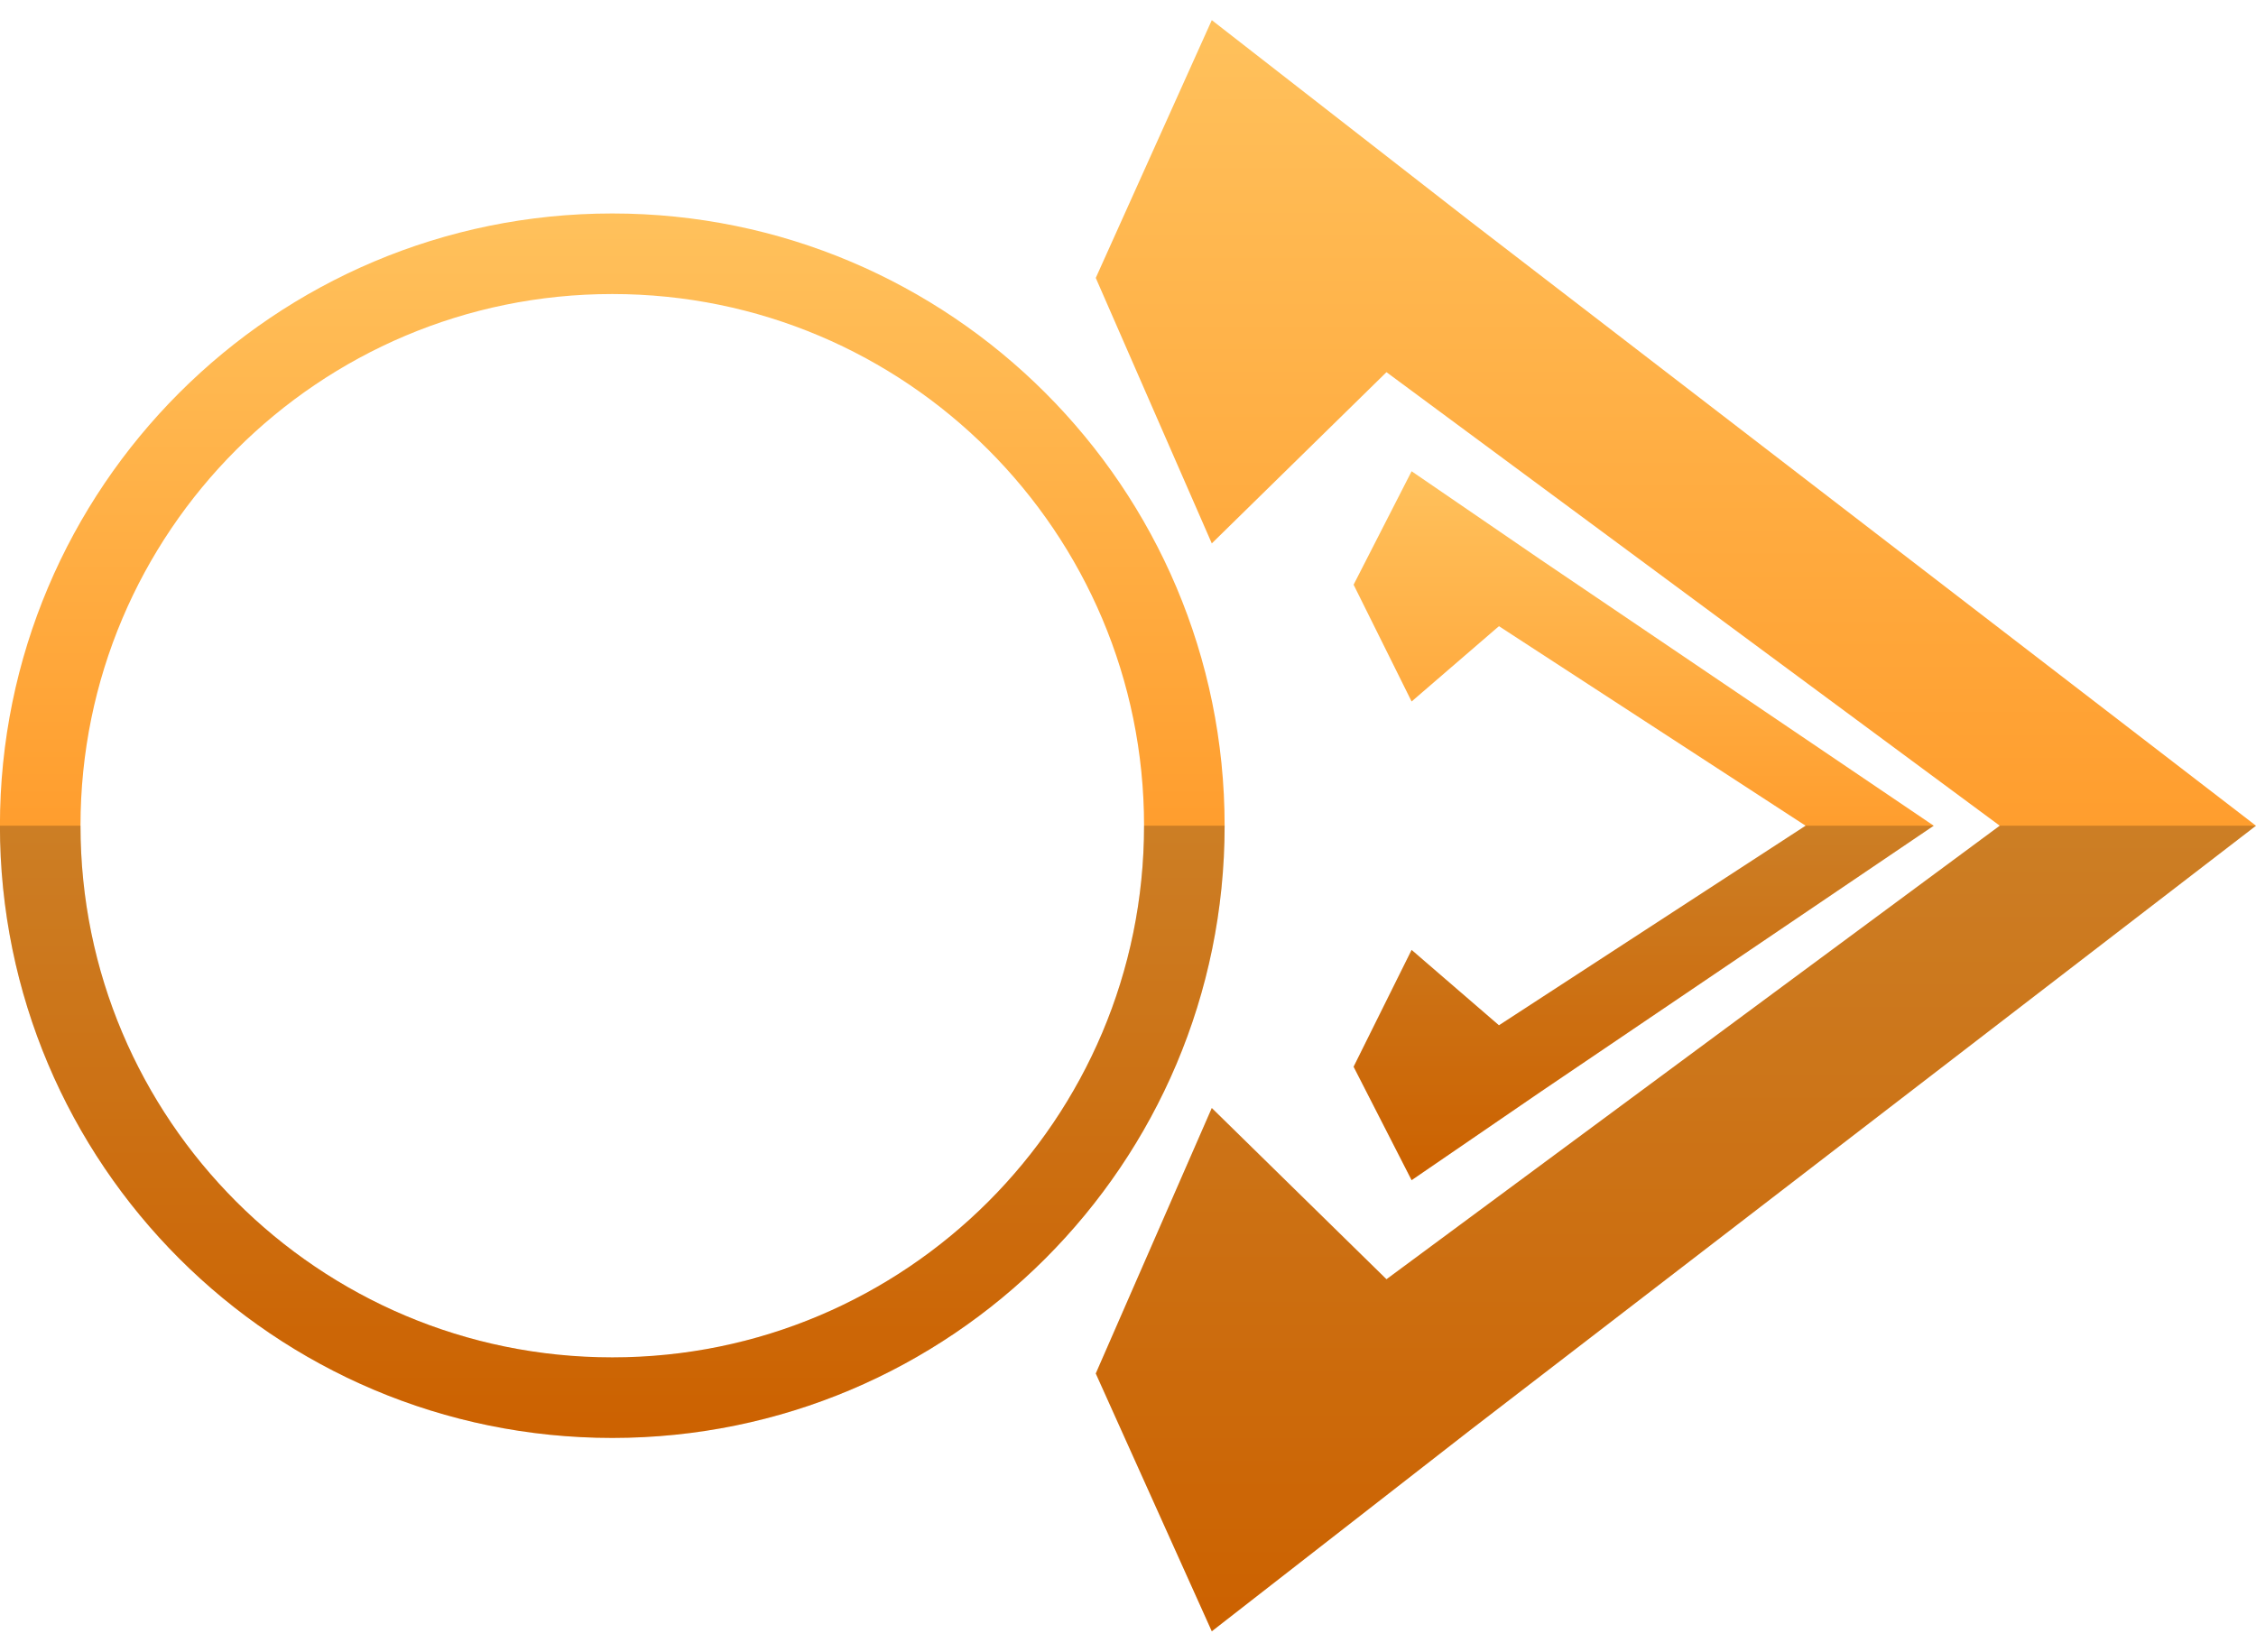
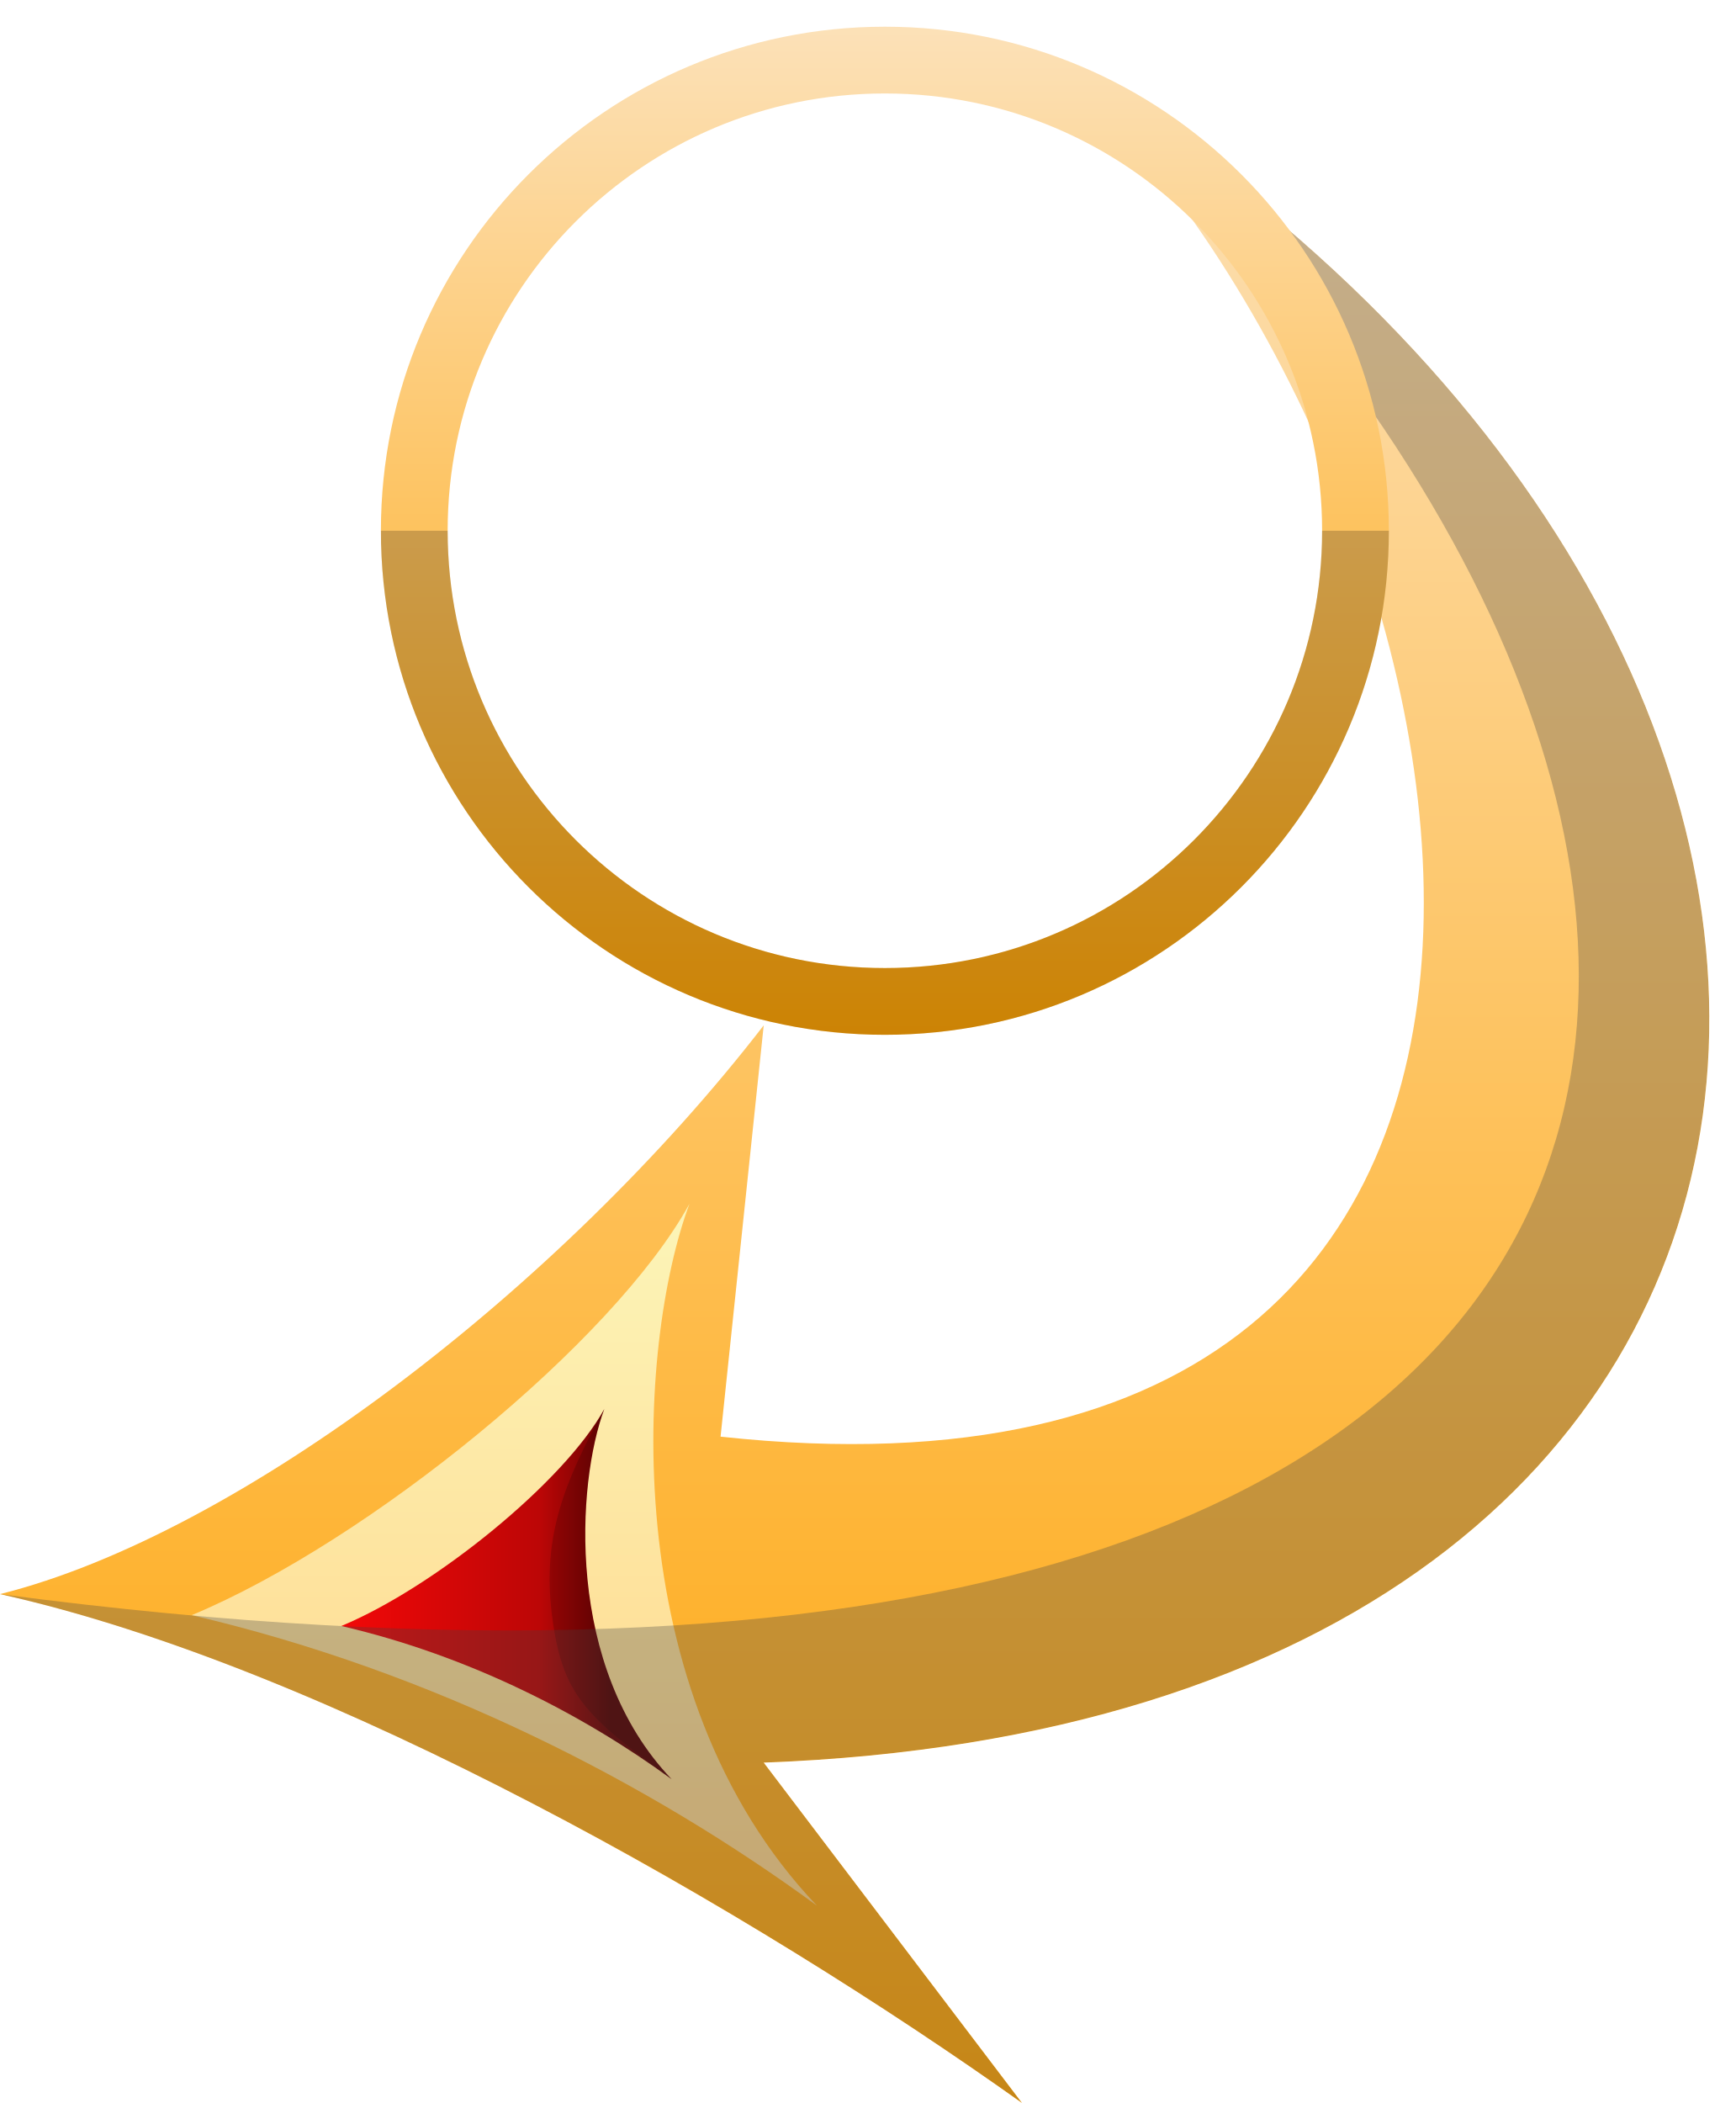
- <svg xmlns="http://www.w3.org/2000/svg" width="56" height="41" viewBox="0 0 56 41" fill="none">
-   <path fill-rule="evenodd" clip-rule="evenodd" d="M36.49 5.491L30.08 0.5L27.2 6.9L30.08 13.491L34.416 9.24L49.639 20.5L34.416 31.76L30.08 27.509L27.2 34.1L30.08 40.5L36.49 35.509L56 20.5L36.49 5.491Z" fill="url(#paint0_linear_171_170)" />
-   <path fill-rule="evenodd" clip-rule="evenodd" d="M38.245 13.896L35.04 11.7L33.6 14.516L35.04 17.416L37.208 15.546L44.82 20.5L37.208 25.455L35.04 23.584L33.6 26.484L35.04 29.3L38.245 27.104L48 20.5L38.245 13.896Z" fill="url(#paint1_linear_171_170)" />
-   <circle cx="15.2" cy="15.2" r="14.2" transform="matrix(-1 0 0 1 30.3984 5.2998)" stroke="url(#paint2_linear_171_170)" stroke-width="2" />
-   <mask id="mask0_171_170" style="mask-type:alpha" maskUnits="userSpaceOnUse" x="-1" y="0" width="57" height="41">
-     <path fill-rule="evenodd" clip-rule="evenodd" d="M36.49 5.491L30.08 0.5L27.2 6.9L30.08 13.491L34.416 9.24L49.639 20.5L34.416 31.76L30.08 27.509L27.2 34.1L30.08 40.5L36.49 35.509L56 20.5L36.49 5.491Z" fill="#EAD4B0" />
-     <path fill-rule="evenodd" clip-rule="evenodd" d="M38.245 13.896L35.04 11.7L33.6 14.516L35.04 17.416L37.208 15.546L44.82 20.5L37.208 25.455L35.04 23.584L33.6 26.484L35.04 29.3L38.245 27.104L48 20.5L38.245 13.896Z" fill="#EAD4B0" />
-     <circle cx="15.2" cy="15.2" r="14.2" transform="matrix(-1 0 0 1 30.3984 5.2998)" stroke="#EAD4B0" stroke-width="2" />
+ <svg xmlns="http://www.w3.org/2000/svg" width="52" height="63" viewBox="0 0 52 63" fill="none">
+   <path d="M31.75 1.919C44.837 14.374 51.048 46.227 21.589 43.038L22.882 30.716C16.801 38.588 7.174 45.961 0 47.755C9.865 49.947 22.526 57.233 30.621 63L22.882 52.803C57.624 51.508 60.215 19.323 31.75 1.919Z" fill="url(#paint0_linear_994_158)" />
+   <path d="M5.743 48.386C11.042 46.178 18.398 40.182 20.657 36.063C19.096 40.248 18.398 50.711 24.476 57.088C19.486 53.433 13.017 50.08 5.743 48.386Z" fill="url(#paint1_linear_994_158)" />
+   <path d="M10.227 48.71C13.027 47.545 16.914 44.381 18.107 42.208C17.282 44.416 16.914 49.937 20.125 53.302C17.488 51.373 14.071 49.604 10.227 48.71Z" fill="url(#paint2_linear_994_158)" />
+   <mask id="mask0_994_158" style="mask-type:alpha" maskUnits="userSpaceOnUse" x="10" y="42" width="11" height="12">
+     <path d="M10.227 48.71C13.027 47.545 16.914 44.381 18.107 42.208C17.282 44.416 16.914 49.937 20.125 53.302C17.488 51.373 14.071 49.604 10.227 48.71Z" fill="url(#paint3_linear_994_158)" />
  </mask>
-   <g mask="url(#mask0_171_170)">
-     <rect width="57.6" height="20" transform="matrix(-1 0 0 1 56 20.5)" fill="black" fill-opacity="0.2" />
+   <g mask="url(#mask0_994_158)">
+     <path d="M16.538 48.386C16.239 46.028 16.913 44.381 18.107 42.208C17.282 44.416 16.913 49.937 20.125 53.302C17.488 51.373 16.837 50.744 16.538 48.386Z" fill="black" fill-opacity="0.17" />
+   </g>
+   <mask id="mask1_994_158" style="mask-type:alpha" maskUnits="userSpaceOnUse" x="0" y="1" width="52" height="62">
+     <path d="M31.75 1.919C44.837 14.374 51.048 46.227 21.589 43.038L22.882 30.716C16.801 38.588 7.174 45.961 0 47.755C9.865 49.947 22.526 57.233 30.621 63L22.882 52.803C57.624 51.508 60.215 19.323 31.75 1.919Z" fill="url(#paint4_linear_994_158)" />
+   </mask>
+   <g mask="url(#mask1_994_158)">
+     <path d="M31.75 1.919C56.893 24.272 55.067 55.029 0 47.755C9.098 50.346 18.099 54.265 30.621 63L22.882 52.803C57.624 51.508 60.215 19.323 31.75 1.919Z" fill="#404040" fill-opacity="0.3" />
+   </g>
+   <circle cx="15.1" cy="15.1" r="14.1" transform="matrix(-1 0 0 1 41.6123 0.800049)" stroke="url(#paint5_linear_994_158)" stroke-width="2" />
+   <mask id="mask2_994_158" style="mask-type:alpha" maskUnits="userSpaceOnUse" x="11" y="0" width="31" height="31">
+     <circle cx="15.1" cy="15.1" r="14.1" transform="matrix(-1 0 0 1 41.6123 0.800049)" stroke="#EAD4B0" stroke-width="2" />
+   </mask>
+   <g mask="url(#mask2_994_158)">
+     <rect width="30.796" height="15.895" transform="matrix(-1 0 0 1 42.2096 15.8999)" fill="black" fill-opacity="0.2" />
  </g>
  <defs>
-     <linearGradient id="paint0_linear_171_170" x1="41.6" y1="0.5" x2="41.6" y2="40.5" gradientUnits="userSpaceOnUse">
-       <stop stop-color="#FFC15C" />
-       <stop offset="1" stop-color="#FF7A00" />
+     <linearGradient id="paint0_linear_994_158" x1="25.607" y1="1.919" x2="25.607" y2="63" gradientUnits="userSpaceOnUse">
+       <stop stop-color="#FCE1B8" />
+       <stop offset="1" stop-color="#FFA405" />
    </linearGradient>
-     <linearGradient id="paint1_linear_171_170" x1="40.8" y1="11.7" x2="40.8" y2="29.3" gradientUnits="userSpaceOnUse">
-       <stop stop-color="#FFC15C" />
-       <stop offset="1" stop-color="#FF7A00" />
+     <linearGradient id="paint1_linear_994_158" x1="15.11" y1="36.063" x2="15.11" y2="57.088" gradientUnits="userSpaceOnUse">
+       <stop stop-color="#FCF5B8" />
+       <stop offset="1" stop-color="#FFD488" />
    </linearGradient>
-     <linearGradient id="paint2_linear_171_170" x1="15.2" y1="0" x2="15.2" y2="30.4" gradientUnits="userSpaceOnUse">
-       <stop stop-color="#FFC15C" />
-       <stop offset="1" stop-color="#FF7A00" />
+     <linearGradient id="paint2_linear_994_158" x1="10.227" y1="47.755" x2="20.125" y2="47.755" gradientUnits="userSpaceOnUse">
+       <stop stop-color="#F20808" />
+       <stop offset="0.6" stop-color="#BC0606" />
+       <stop offset="0.815" stop-color="#670303" />
+     </linearGradient>
+     <linearGradient id="paint3_linear_994_158" x1="10.227" y1="47.755" x2="20.125" y2="47.755" gradientUnits="userSpaceOnUse">
+       <stop stop-color="#F20808" />
+       <stop offset="0.6" stop-color="#BC0606" />
+       <stop offset="0.815" stop-color="#670303" />
+     </linearGradient>
+     <linearGradient id="paint4_linear_994_158" x1="25.607" y1="1.919" x2="25.607" y2="63" gradientUnits="userSpaceOnUse">
+       <stop stop-color="#FCE1B8" />
+       <stop offset="1" stop-color="#FFA405" />
+     </linearGradient>
+     <linearGradient id="paint5_linear_994_158" x1="15.1" y1="0" x2="15.1" y2="30.2" gradientUnits="userSpaceOnUse">
+       <stop stop-color="#FCE1B8" />
+       <stop offset="1" stop-color="#FFA405" />
    </linearGradient>
  </defs>
</svg>
